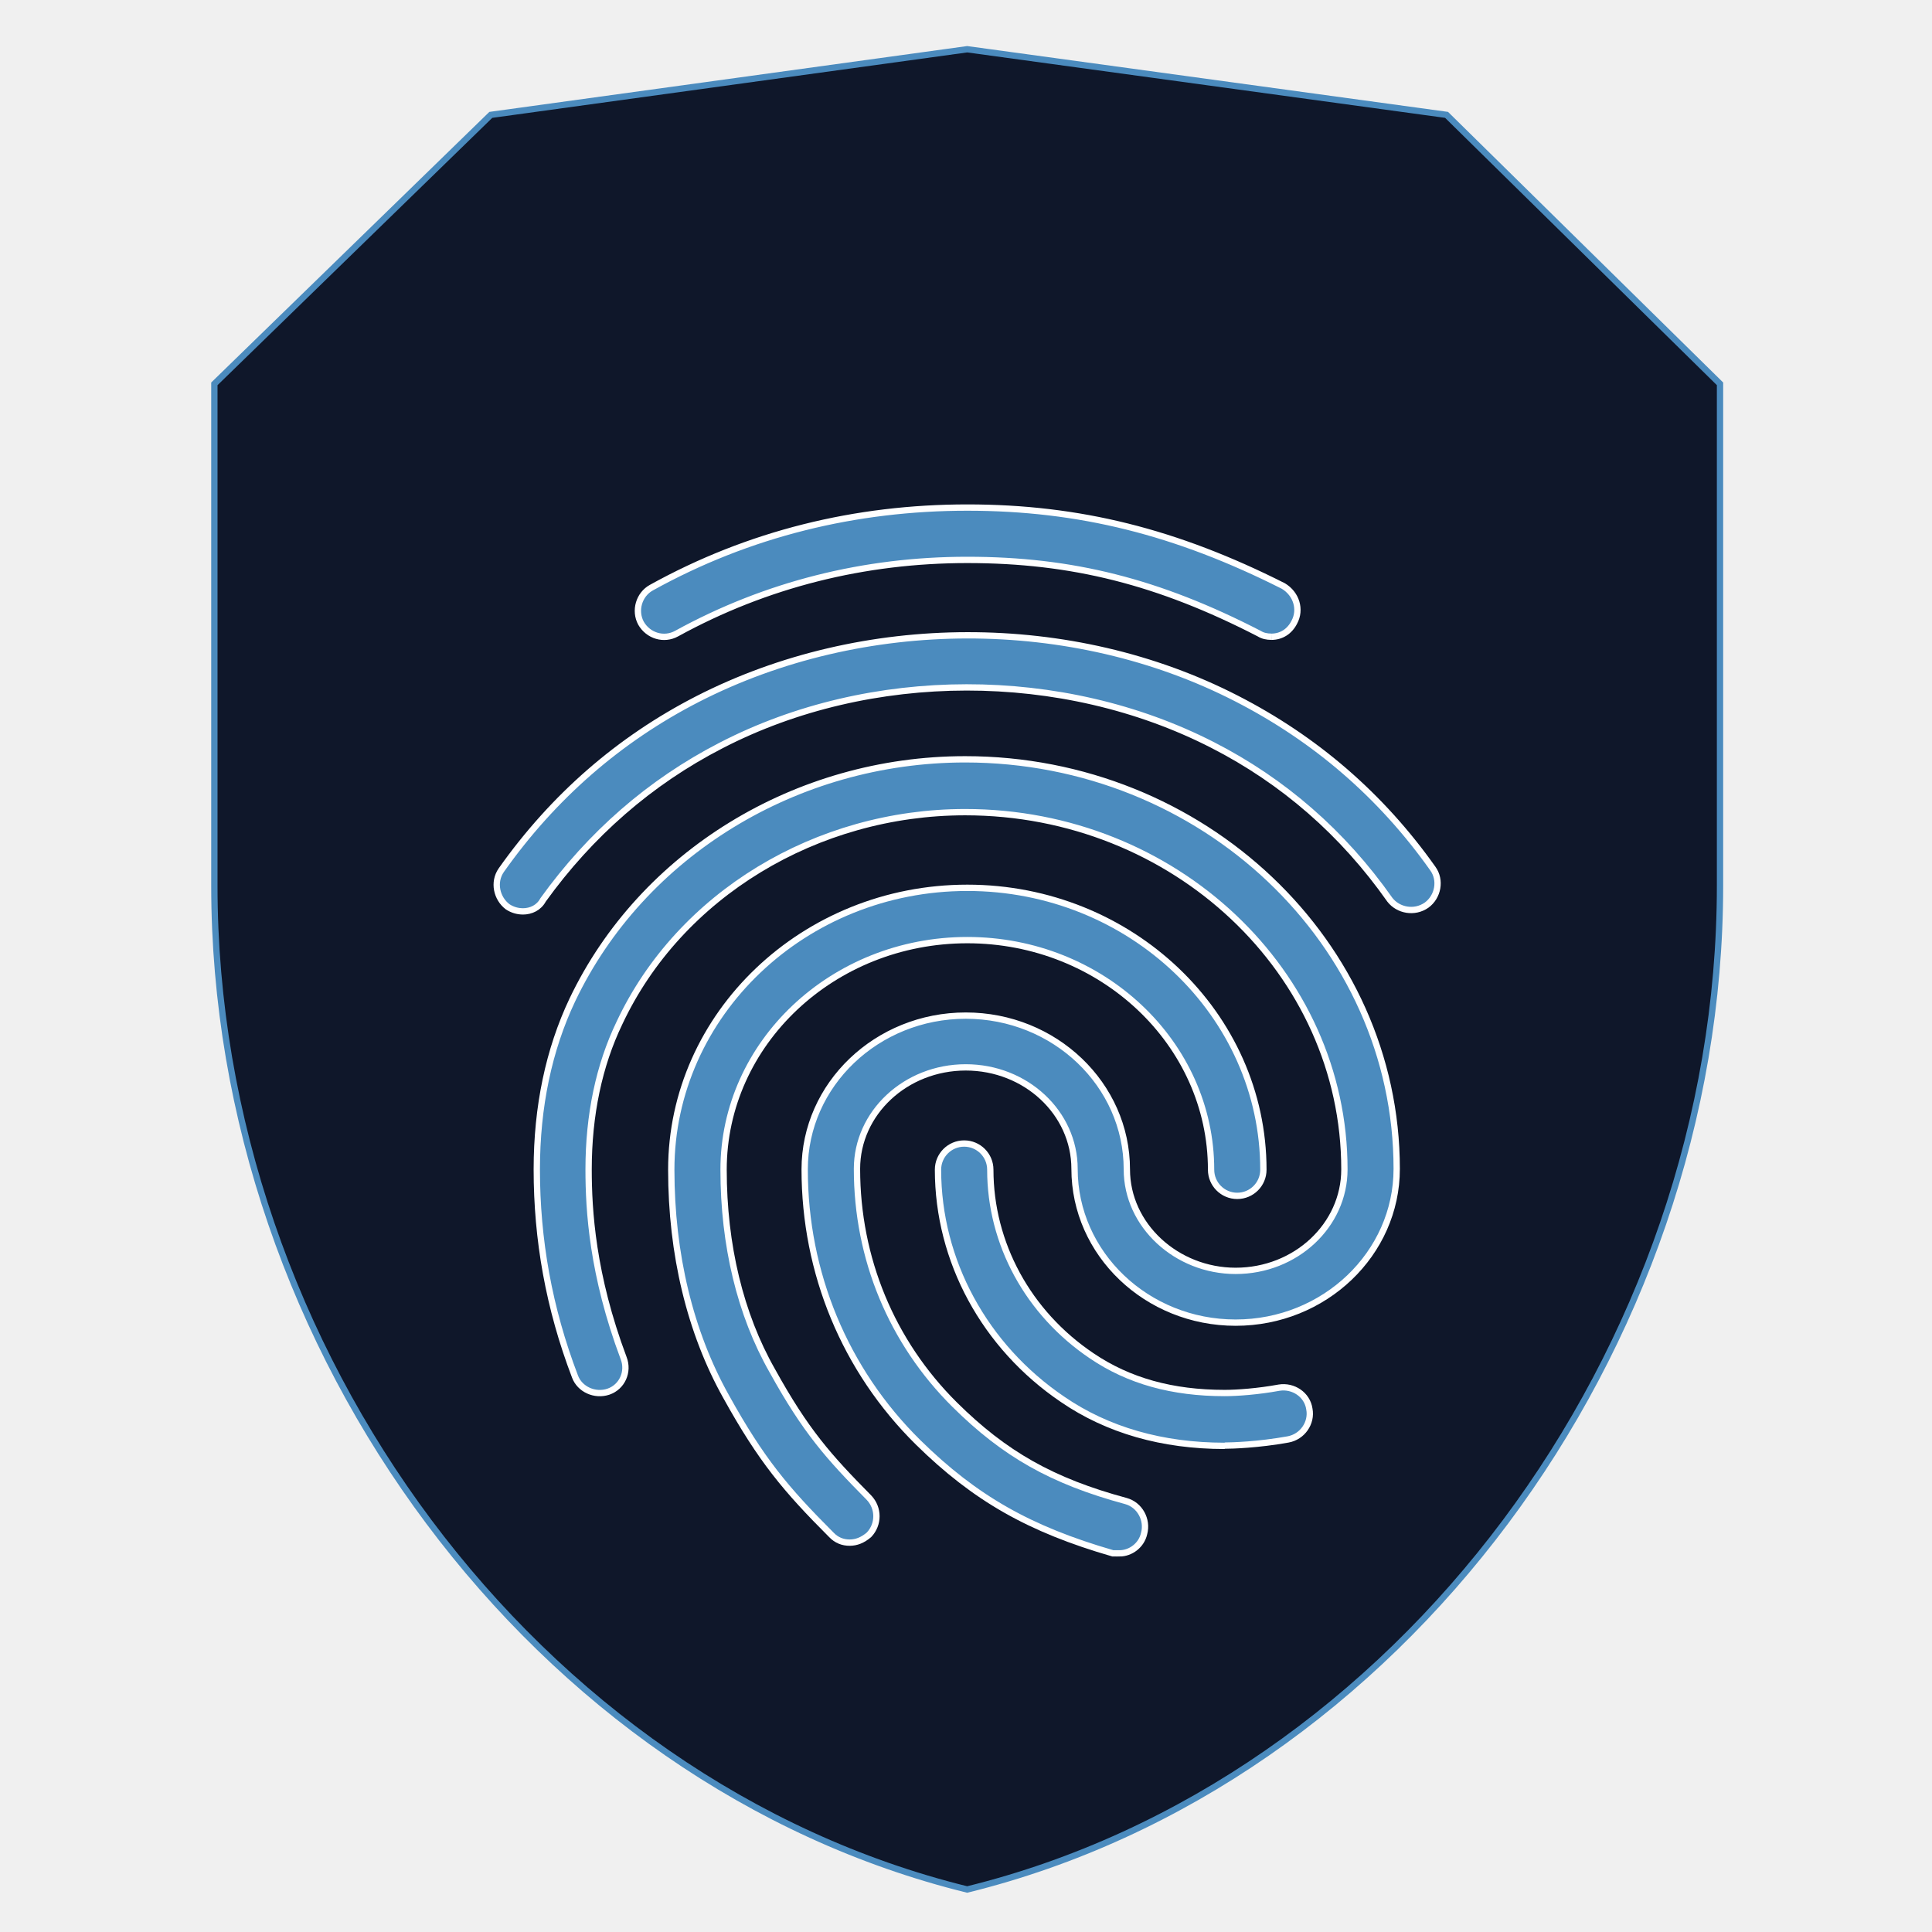
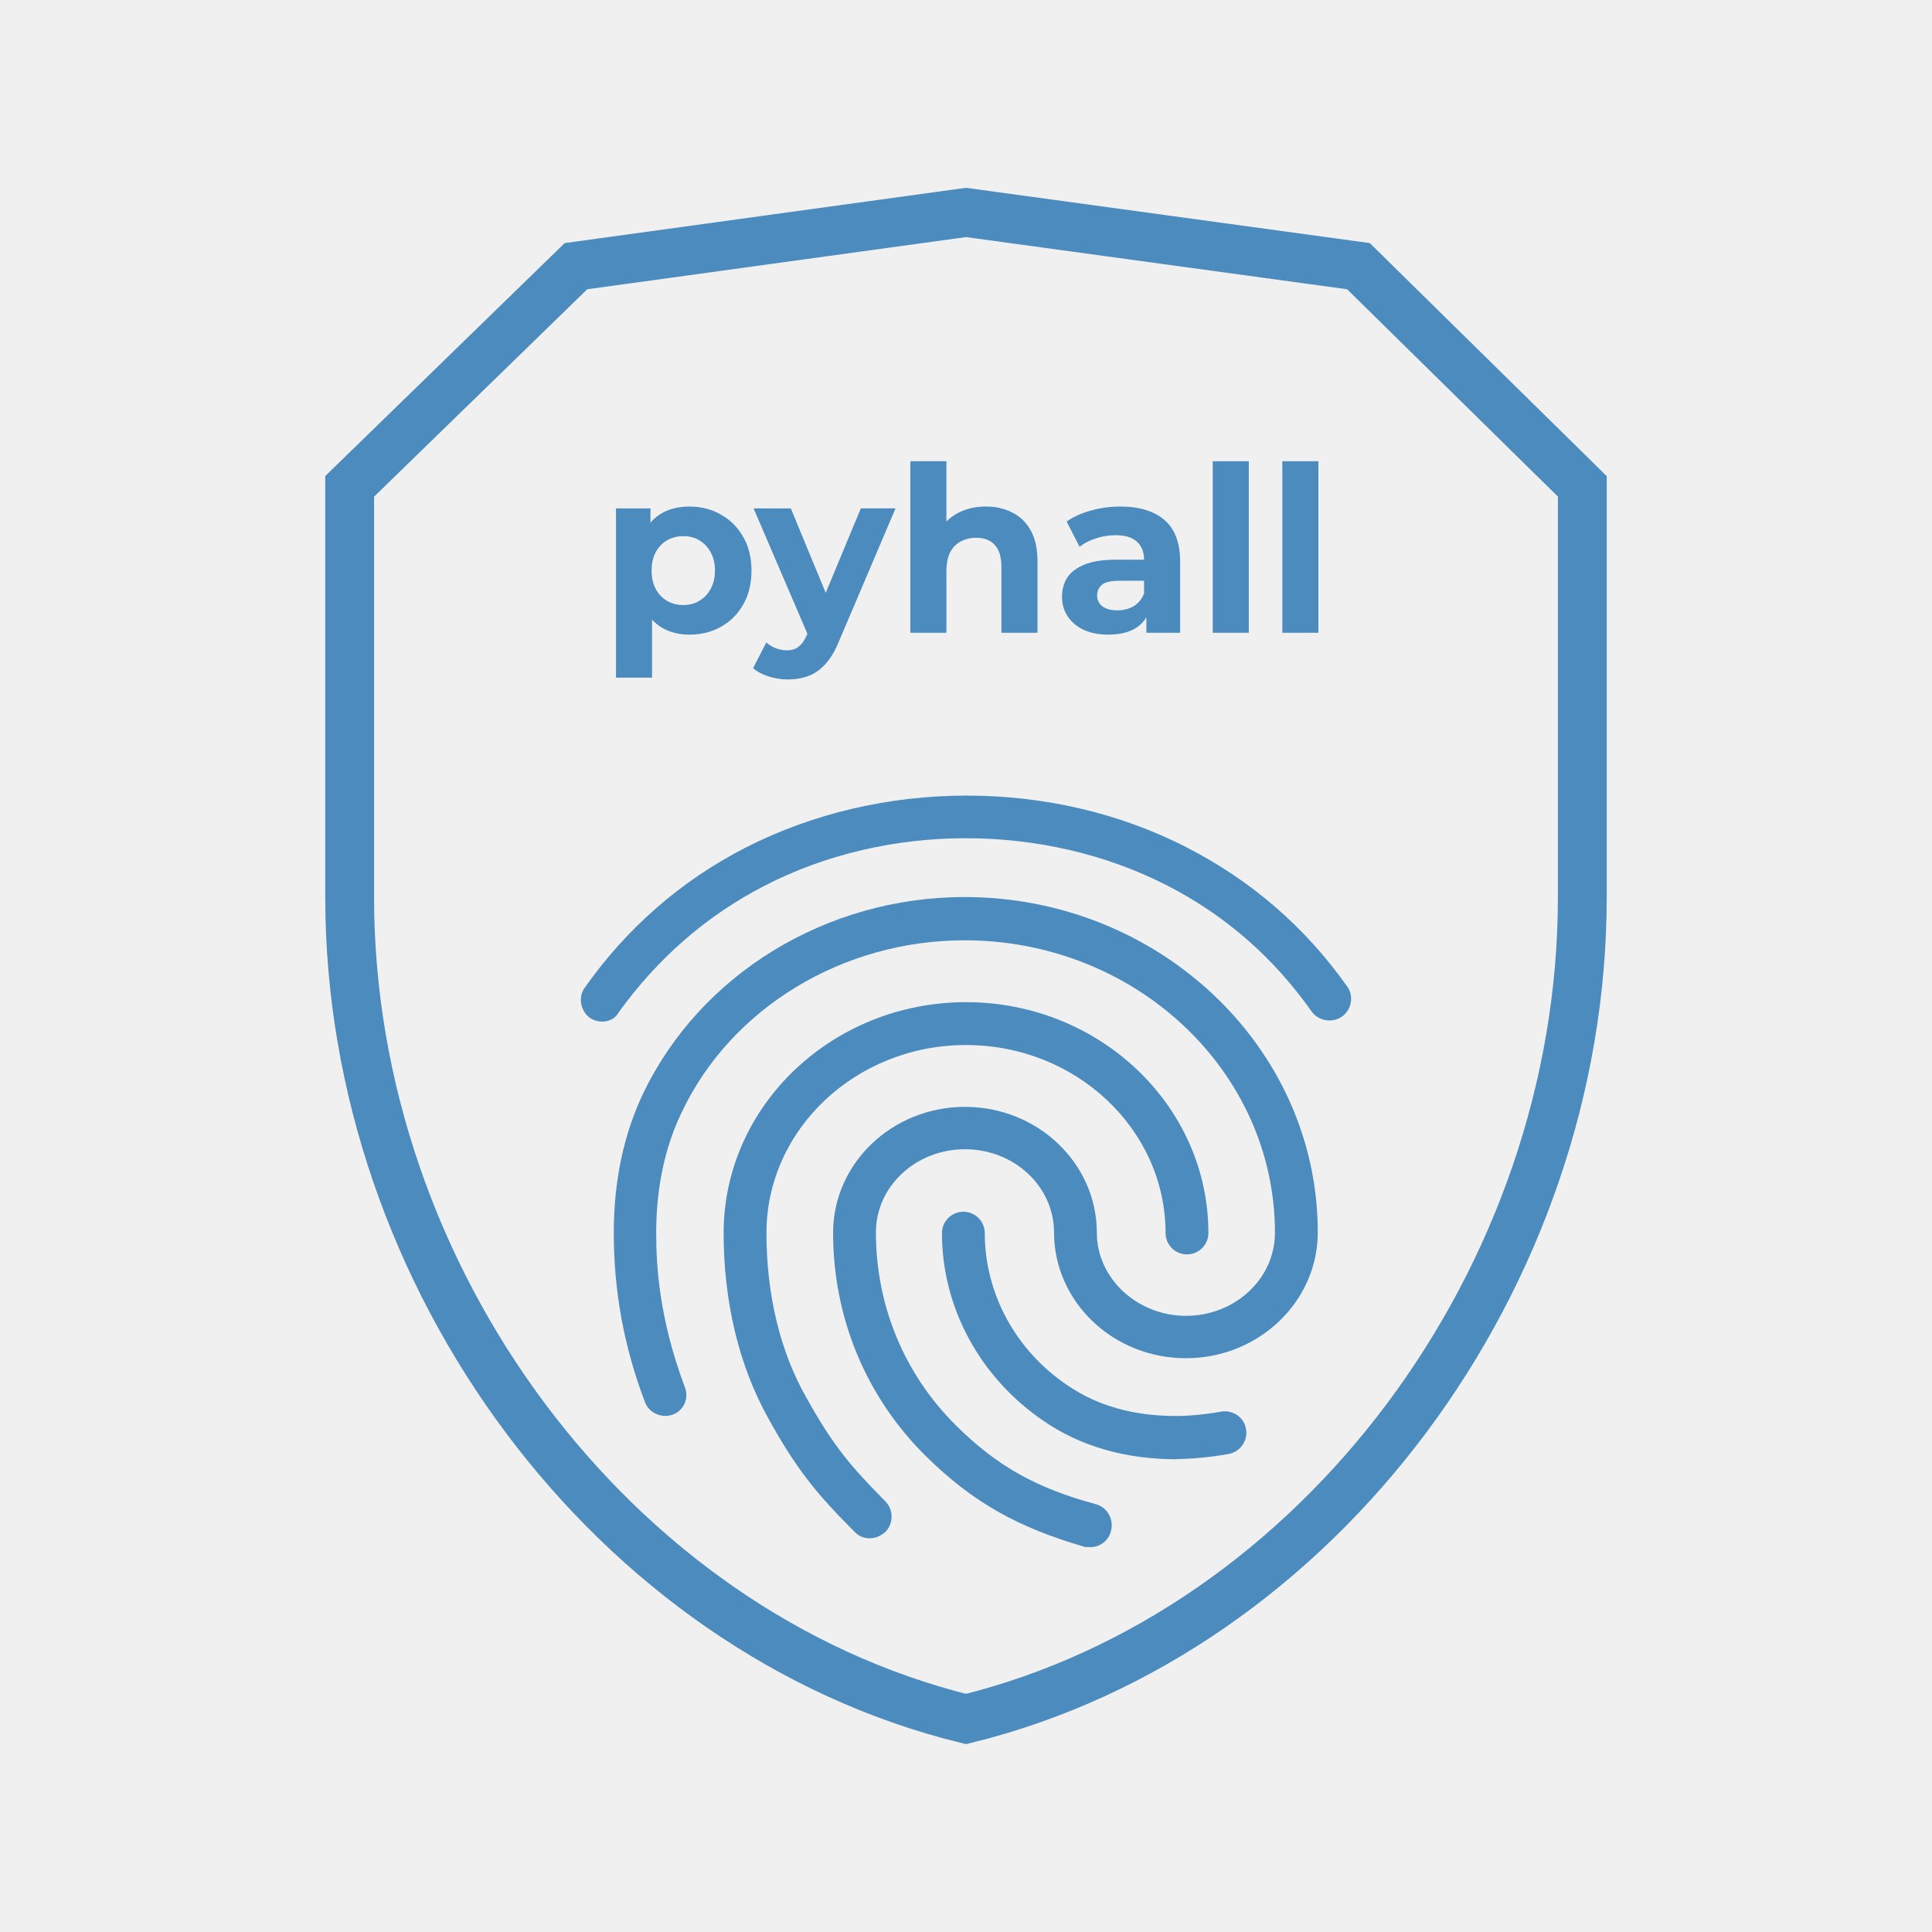
- <svg xmlns="http://www.w3.org/2000/svg" viewBox="37 74 136 162" width="512" height="512">
-   <path id="shield" d="m 105.1,78.129 v 0 l -39.946,5.504 -23.179,22.552 v 42.084 c 0,38.927 26.934,75.259 63.125,84.167 36.192,-8.908 63.125,-45.24 63.125,-84.167 V 106.184 L 145.296,83.632 Z" fill="#0f172a" stroke="#4b8bbe" stroke-width="0.529" />
-   <g id="fingerprint_group" transform="matrix(3.458934,0,0,3.458934,-345.8506,-308.1318)" fill="#4b8bbe" stroke="#ffffff" stroke-width="0.153" stroke-dashoffset="2.646">
-     <path id="1_fingerprint_apex" d="m 137.744,125.912 c -0.101,0 -0.203,-0.019 -0.292,-0.075 -2.435,-1.256 -4.539,-1.787 -7.075,-1.787 -2.498,0 -4.882,0.596 -7.05,1.787 -0.304,0.168 -0.685,0.056 -0.862,-0.253 -0.164,-0.304 -0.05,-0.697 0.254,-0.863 2.358,-1.306 4.945,-1.94 7.659,-1.94 2.713,0 5.072,0.596 7.659,1.902 0.317,0.19 0.431,0.57 0.266,0.876 -0.114,0.227 -0.317,0.354 -0.558,0.354" />
-     <path id="2_fingerprint" d="m 119.599,132.57 c -0.127,0 -0.254,-0.037 -0.368,-0.112 -0.266,-0.203 -0.355,-0.596 -0.153,-0.887 1.255,-1.776 2.853,-3.17 4.755,-4.146 4.007,-2.054 9.079,-2.067 13.073,-0.013 1.902,0.976 3.5,2.346 4.755,4.121 0.203,0.28 0.127,0.684 -0.153,0.887 -0.292,0.203 -0.685,0.13 -0.888,-0.13 -1.141,-1.623 -2.587,-2.878 -4.298,-3.753 -3.639,-1.864 -8.293,-1.864 -11.919,0.013 -1.724,0.887 -3.17,2.156 -4.311,3.741 -0.101,0.19 -0.292,0.28 -0.495,0.28" />
-     <path id="3_fingerprint_main" stroke-linecap="round" d="m 134.066,148.132 c -0.05,0 -0.114,0 -0.164,0 -2.016,-0.583 -3.335,-1.33 -4.717,-2.688 -1.775,-1.75 -2.752,-4.108 -2.752,-6.619 0,-2.054 1.75,-3.728 3.905,-3.728 2.156,0 3.905,1.673 3.905,3.728 0,1.357 1.205,2.46 2.637,2.46 1.458,0 2.637,-1.103 2.637,-2.46 0,-4.78 -4.121,-8.66 -9.193,-8.66 -3.601,0 -6.923,2.004 -8.381,5.11 -0.495,1.027 -0.748,2.232 -0.748,3.55 0,0.989 0.089,2.549 0.85,4.577 0.127,0.33 -0.037,0.697 -0.368,0.811 -0.33,0.112 -0.697,-0.056 -0.812,-0.367 -0.634,-1.66 -0.926,-3.322 -0.926,-5.021 0,-1.522 0.292,-2.904 0.862,-4.108 1.686,-3.538 5.427,-5.833 9.523,-5.833 5.757,0 10.461,4.451 10.461,9.928 0,2.054 -1.75,3.728 -3.905,3.728 -2.156,0 -3.905,-1.673 -3.905,-3.728 0,-1.357 -1.179,-2.46 -2.637,-2.46 -1.458,0 -2.637,1.103 -2.637,2.46 0,2.168 0.837,4.197 2.371,5.719 1.205,1.193 2.358,1.85 4.146,2.333 0.342,0.093 0.533,0.457 0.444,0.786 -0.063,0.291 -0.33,0.483 -0.596,0.483 z" />
-     <path id="4_fingerprint" d="m 127.523,147.873 c -0.164,0 -0.317,-0.056 -0.444,-0.19 -1.103,-1.103 -1.699,-1.813 -2.549,-3.347 -0.875,-1.56 -1.331,-3.462 -1.331,-5.503 0,-3.766 3.221,-6.834 7.177,-6.834 3.956,0 7.177,3.069 7.177,6.834 a 0.634,0.634 0 0 1 -0.634,0.634 0.634,0.634 0 0 1 -0.634,-0.634 c 0,-3.068 -2.65,-5.566 -5.909,-5.566 -3.259,0 -5.909,2.498 -5.909,5.566 0,1.826 0.406,3.512 1.179,4.869 0.812,1.47 1.369,2.092 2.346,3.081 0.241,0.253 0.241,0.647 0,0.9 -0.153,0.13 -0.304,0.19 -0.469,0.19" />
-     <path id="5_fingerprint_final" d="m 136.614,145.527 c -1.509,0 -2.84,-0.38 -3.931,-1.129 -1.889,-1.28 -3.018,-3.36 -3.018,-5.566 a 0.634,0.634 0 0 1 0.634,-0.634 0.634,0.634 0 0 1 0.634,0.634 c 0,1.787 0.913,3.474 2.46,4.514 0.9,0.609 1.953,0.9 3.221,0.9 0.304,0 0.812,-0.037 1.319,-0.13 0.342,-0.056 0.685,0.168 0.735,0.52 0.063,0.33 -0.164,0.673 -0.52,0.736 -0.723,0.13 -1.357,0.149 -1.534,0.149" />
+ <svg xmlns="http://www.w3.org/2000/svg" id="pyhall_fingerprint_logo" version="2" viewBox="0 0 800 800">
+   <g transform="matrix(4.0429 0 0 4.0429 134.68 77.768)">
+     <path id="shield" d="m65.625 2.523-39.946 5.503-23.179 22.552v42.084c0 38.927 26.934 75.259 63.125 84.167 36.192-8.908 63.125-45.24 63.125-84.167v-42.084l-22.929-22.552z" fill-opacity="0" stroke="#4b8bbe" stroke-width="5" />
+     <path id="4_fingerprint_final" transform="matrix(3.4589 0 0 3.4589 -385.32 -373.15)" d="m136.61 145.53c-1.509 0-2.84-0.38-3.931-1.129-1.889-1.28-3.018-3.36-3.018-5.566a0.634 0.634 0 0 1 0.634-0.634 0.634 0.634 0 0 1 0.634 0.634c0 1.787 0.913 3.474 2.46 4.514 0.9 0.609 1.953 0.9 3.221 0.9 0.304 0 0.812-0.037 1.319-0.13 0.342-0.056 0.685 0.168 0.735 0.52 0.063 0.33-0.164 0.673-0.52 0.736-0.723 0.13-1.357 0.149-1.534 0.149" fill="#4b8bbe" style="mix-blend-mode:normal" />
+     <path id="3_fingerprint" transform="matrix(3.4589 0 0 3.4589 -385.32 -373.15)" d="m127.52 147.87c-0.164 0-0.317-0.056-0.444-0.19-1.103-1.103-1.699-1.813-2.549-3.347-0.875-1.56-1.331-3.462-1.331-5.503 0-3.766 3.221-6.835 7.177-6.835 3.956 0 7.177 3.068 7.177 6.835a0.634 0.634 0 0 1-0.634 0.634 0.634 0.634 0 0 1-0.634-0.634c0-3.068-2.65-5.566-5.909-5.566-3.259 0-5.909 2.498-5.909 5.566 0 1.826 0.406 3.512 1.179 4.869 0.812 1.47 1.369 2.092 2.346 3.081 0.241 0.253 0.241 0.647 0 0.9-0.153 0.13-0.304 0.19-0.469 0.19" fill="#4b8bbe" style="mix-blend-mode:normal" />
+     <path id="2_fingerprint_main" transform="matrix(3.4589 0 0 3.4589 -385.32 -373.15)" d="m134.07 148.13h-0.164c-2.016-0.583-3.335-1.331-4.717-2.688-1.775-1.75-2.752-4.108-2.752-6.619 0-2.054 1.75-3.728 3.905-3.728 2.156 0 3.905 1.673 3.905 3.728 0 1.357 1.204 2.46 2.637 2.46 1.458 0 2.637-1.103 2.637-2.46 0-4.78-4.121-8.66-9.193-8.66-3.601 0-6.923 2.004-8.381 5.11-0.495 1.027-0.748 2.232-0.748 3.55 0 0.989 0.089 2.549 0.85 4.577 0.127 0.33-0.037 0.697-0.368 0.811-0.33 0.112-0.697-0.056-0.812-0.367-0.634-1.66-0.926-3.322-0.926-5.021 0-1.522 0.292-2.904 0.862-4.108 1.686-3.538 5.427-5.833 9.523-5.833 5.757 0 10.461 4.451 10.461 9.928 0 2.054-1.75 3.728-3.905 3.728-2.156 0-3.905-1.673-3.905-3.728 0-1.357-1.179-2.46-2.637-2.46-1.458 0-2.637 1.103-2.637 2.46 0 2.168 0.837 4.197 2.371 5.719 1.204 1.193 2.358 1.85 4.146 2.333 0.342 0.093 0.533 0.457 0.444 0.786-0.063 0.291-0.33 0.483-0.596 0.483z" fill="#4b8bbe" style="mix-blend-mode:normal" />
+     <path id="1_fingerprint_apex" transform="matrix(3.4589 0 0 3.4589 -385.32 -373.15)" d="m119.6 132.57c-0.127 0-0.254-0.037-0.368-0.112-0.266-0.203-0.355-0.596-0.153-0.887 1.255-1.776 2.853-3.17 4.755-4.146 4.007-2.054 9.079-2.067 13.073-0.013 1.902 0.976 3.5 2.346 4.755 4.121 0.203 0.28 0.127 0.684-0.153 0.887-0.292 0.203-0.685 0.13-0.888-0.13-1.141-1.623-2.587-2.878-4.298-3.753-3.639-1.864-8.293-1.864-11.919 0.013-1.724 0.887-3.17 2.156-4.311 3.741-0.101 0.19-0.292 0.28-0.495 0.28" fill="#4b8bbe" style="mix-blend-mode:normal" />
+     <g id="pyhall_text_group" transform="matrix(.44399 0 0 .44399 -47.915 -26.353)" fill="#4b8bbe" stroke-width="1.192" style="mix-blend-mode:normal">
+       <path id="pyhall_1_p" d="m191.95 162.43q-3.627 0-6.347-1.6t-4.267-4.853q-1.493-3.307-1.493-8.32 0-5.067 1.44-8.32 1.44-3.253 4.16-4.853 2.72-1.6 6.507-1.6 4.053 0 7.253 1.867 3.253 1.813 5.12 5.12 1.92 3.307 1.92 7.787 0 4.533-1.92 7.84-1.867 3.307-5.12 5.12-3.2 1.813-7.253 1.813zm-16.96 9.92v-39.04h7.947v5.867l-0.16 8.533 0.533 8.48v16.16zm15.52-16.747q2.08 0 3.68-0.96 1.653-0.96 2.613-2.72 1.013-1.813 1.013-4.267 0-2.507-1.013-4.267-0.96-1.76-2.613-2.72-1.6-0.96-3.68-0.96-2.08 0-3.733 0.96-1.653 0.96-2.613 2.72t-0.96 4.267q0 2.453 0.96 4.267 0.96 1.76 2.613 2.72 1.653 0.96 3.733 0.96z" style="paint-order:stroke fill markers" aria-label="p" />
+       <path id="pyhall_2_y" d="m214.62 172.77q-2.24 0-4.427-0.693-2.187-0.693-3.573-1.92l3.04-5.92q0.96 0.853 2.187 1.333 1.28 0.48 2.507 0.48 1.76 0 2.773-0.853 1.067-0.8 1.92-2.72l1.493-3.52 0.64-0.907 10.293-24.747h8l-12.96 30.453q-1.387 3.467-3.2 5.44-1.76 1.973-3.947 2.773-2.133 0.8-4.747 0.8zm4.907-9.653-12.8-29.813h8.587l9.92 24z" style="paint-order:stroke fill markers" aria-label="y" />
+       <path id="pyhall_3_h" d="m242.89 162v-39.573h8.32v18.827l-1.867-2.4q1.547-2.88 4.427-4.427 2.88-1.547 6.56-1.547 3.413 0 6.08 1.387 2.72 1.333 4.267 4.16 1.547 2.773 1.547 7.147v16.427h-8.32v-15.147q0-3.467-1.547-5.12-1.493-1.653-4.267-1.653-1.973 0-3.573 0.853-1.547 0.8-2.453 2.507-0.853 1.707-0.853 4.373v14.187z" style="paint-order:stroke fill markers" aria-label="h" />
+       <path id="pyhall_4_a" d="m297.34 162v-5.6l-0.533-1.227v-10.027q0-2.667-1.653-4.16-1.6-1.493-4.96-1.493-2.293 0-4.533 0.747-2.187 0.693-3.733 1.92l-2.987-5.813q2.347-1.653 5.653-2.56 3.307-0.907 6.72-0.907 6.56 0 10.187 3.093 3.627 3.093 3.627 9.653v16.373zm-8.747 0.427q-3.36 0-5.76-1.12-2.4-1.173-3.68-3.147t-1.28-4.427q0-2.56 1.227-4.48 1.28-1.92 4-2.987 2.72-1.12 7.093-1.12h7.627v4.853h-6.72q-2.933 0-4.053 0.96-1.067 0.96-1.067 2.4 0 1.6 1.227 2.56 1.28 0.907 3.467 0.907 2.08 0 3.733-0.96 1.653-1.013 2.4-2.933l1.28 3.84q-0.907 2.773-3.307 4.213t-6.187 1.44z" style="paint-order:stroke fill markers" aria-label="a" />
+       <path id="pyhall_5_l" d="m312.65 162v-39.573h8.32v39.573z" style="paint-order:stroke fill markers" aria-label="l" />
+       <path id="pyhall_6_l" d="m328.7 162v-39.573h8.32v39.573z" style="paint-order:stroke fill markers" aria-label="l" />
+     </g>
  </g>
</svg>
